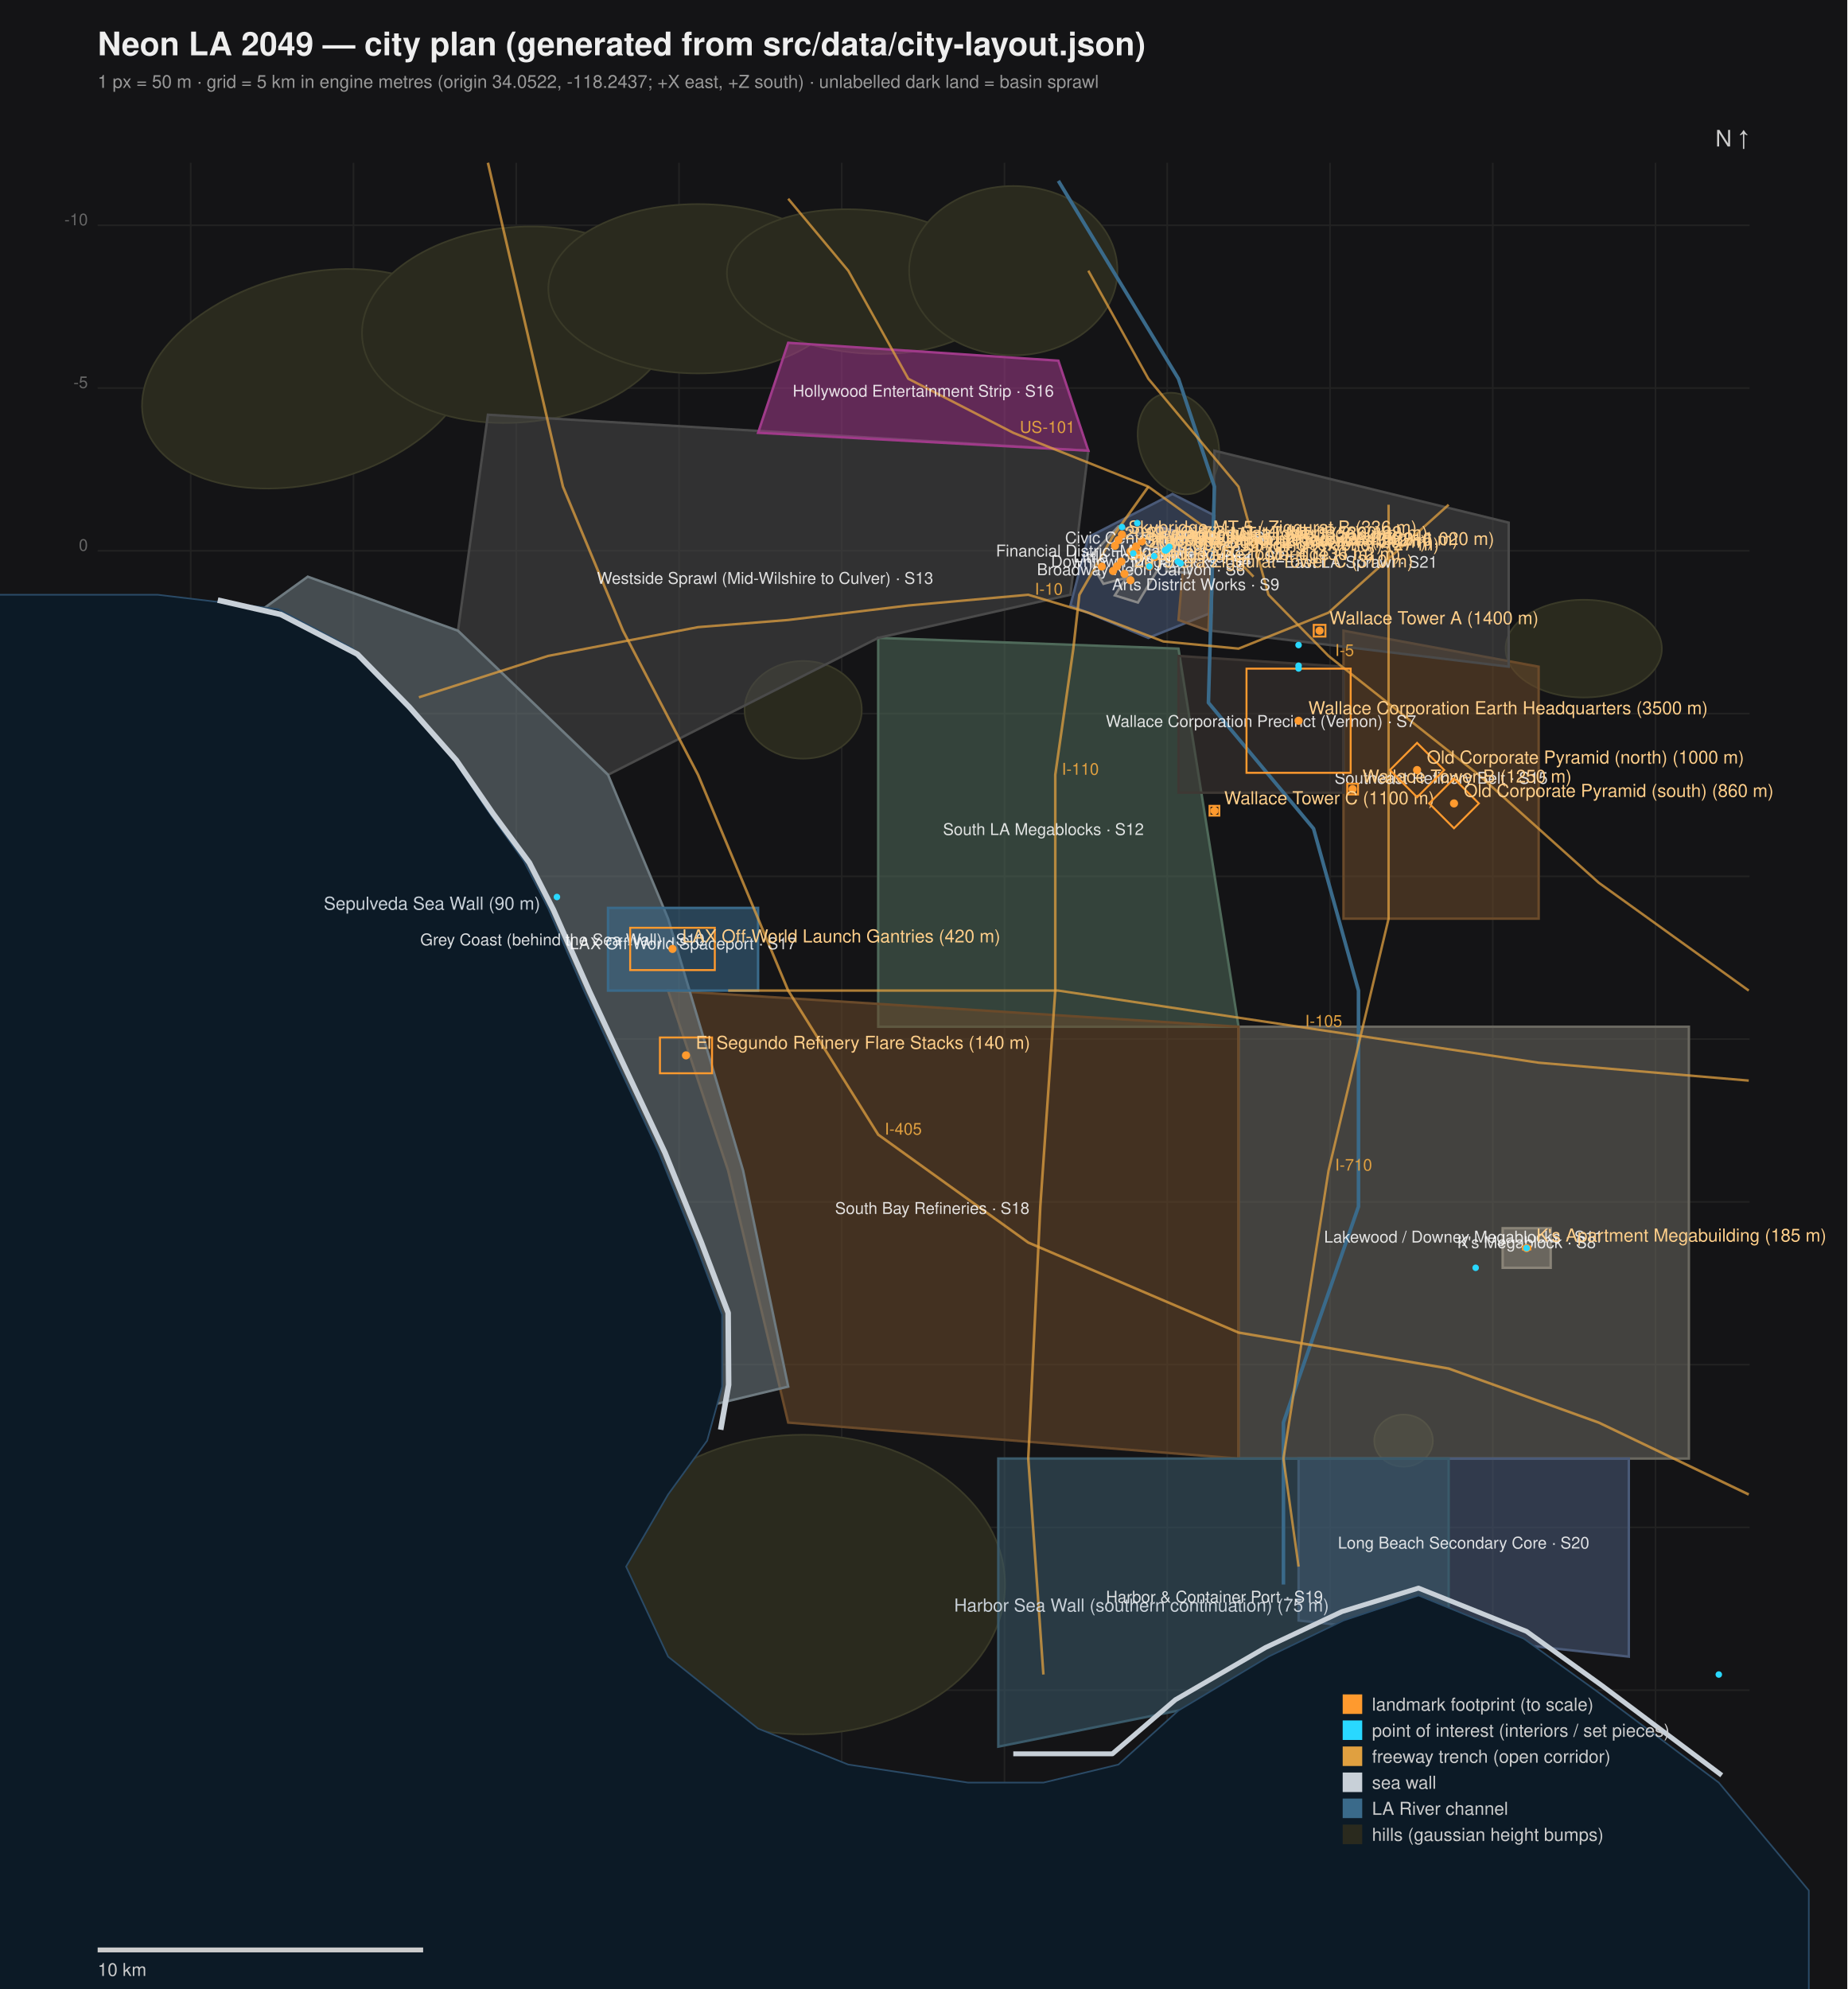
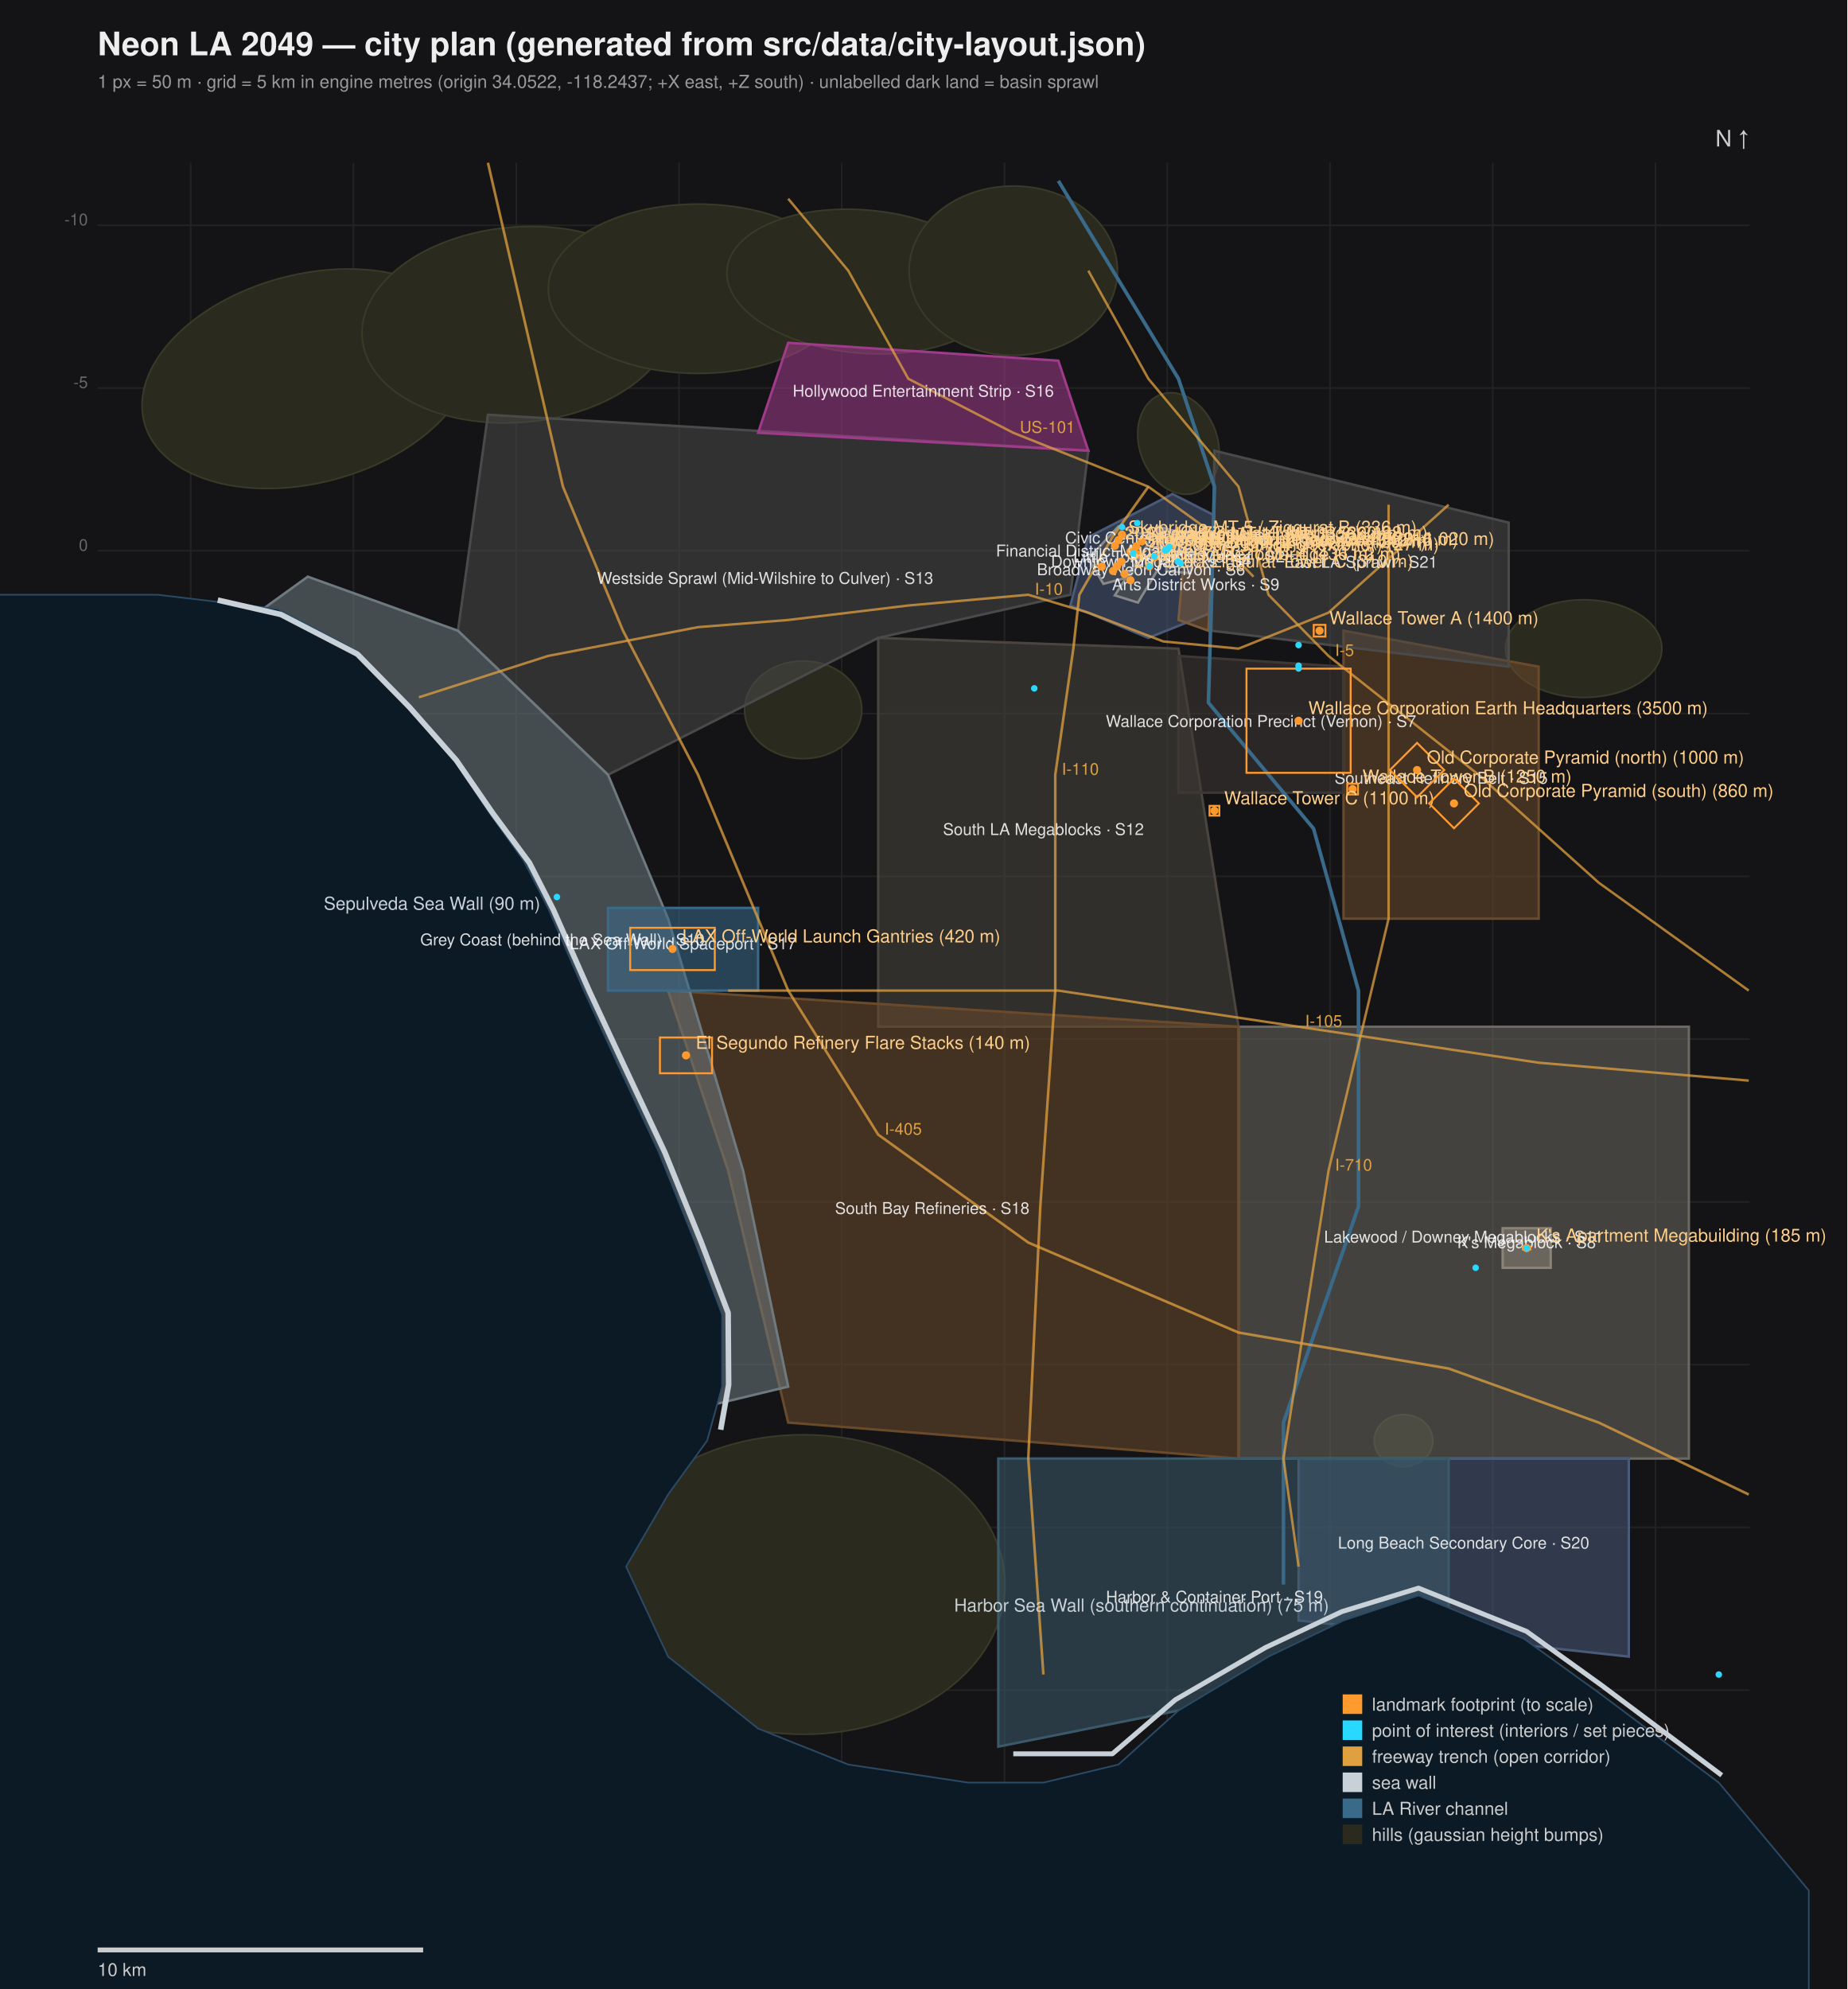
<svg xmlns="http://www.w3.org/2000/svg" width="1135" height="1222" viewBox="0 0 1135 1222" font-family="Helvetica, Arial, sans-serif">
  <rect width="1135" height="1222" fill="#141416" />
  <text x="60" y="34" fill="#eee" font-size="20" font-weight="bold">Neon LA 2049 — city plan (generated from src/data/city-layout.json)</text>
  <text x="60" y="54" fill="#999" font-size="11">1 px = 50 m · grid = 5 km in engine metres (origin 34.0522, -118.2437; +X east, +Z south) · unlabelled dark land = basin sprawl</text>
  <line x1="117.2" y1="100" x2="117.2" y2="1162" stroke="#222" stroke-width="1" />
  <text x="117.2" y="1176" fill="#666" font-size="10" text-anchor="middle">-30 km</text>
  <line x1="217.2" y1="100" x2="217.2" y2="1162" stroke="#222" stroke-width="1" />
  <text x="217.2" y="1176" fill="#666" font-size="10" text-anchor="middle">-25 km</text>
  <line x1="317.2" y1="100" x2="317.2" y2="1162" stroke="#222" stroke-width="1" />
  <text x="317.2" y="1176" fill="#666" font-size="10" text-anchor="middle">-20 km</text>
  <line x1="417.2" y1="100" x2="417.2" y2="1162" stroke="#222" stroke-width="1" />
  <text x="417.2" y="1176" fill="#666" font-size="10" text-anchor="middle">-15 km</text>
  <line x1="517.2" y1="100" x2="517.2" y2="1162" stroke="#222" stroke-width="1" />
  <text x="517.2" y="1176" fill="#666" font-size="10" text-anchor="middle">-10 km</text>
  <line x1="617.2" y1="100" x2="617.2" y2="1162" stroke="#222" stroke-width="1" />
  <text x="617.2" y="1176" fill="#666" font-size="10" text-anchor="middle">-5 km</text>
  <line x1="717.2" y1="100" x2="717.2" y2="1162" stroke="#222" stroke-width="1" />
  <text x="717.2" y="1176" fill="#666" font-size="10" text-anchor="middle">0 km</text>
  <line x1="817.2" y1="100" x2="817.2" y2="1162" stroke="#222" stroke-width="1" />
  <text x="817.2" y="1176" fill="#666" font-size="10" text-anchor="middle">5 km</text>
  <line x1="917.2" y1="100" x2="917.2" y2="1162" stroke="#222" stroke-width="1" />
  <text x="917.2" y="1176" fill="#666" font-size="10" text-anchor="middle">10 km</text>
  <line x1="1017.2" y1="100" x2="1017.2" y2="1162" stroke="#222" stroke-width="1" />
  <text x="1017.2" y="1176" fill="#666" font-size="10" text-anchor="middle">15 km</text>
  <line x1="60" y1="138.4" x2="1075" y2="138.4" stroke="#222" stroke-width="1" />
  <text x="54" y="138.4" fill="#666" font-size="10" text-anchor="end">-10</text>
  <line x1="60" y1="238.4" x2="1075" y2="238.4" stroke="#222" stroke-width="1" />
  <text x="54" y="238.4" fill="#666" font-size="10" text-anchor="end">-5</text>
  <line x1="60" y1="338.4" x2="1075" y2="338.4" stroke="#222" stroke-width="1" />
  <text x="54" y="338.4" fill="#666" font-size="10" text-anchor="end">0</text>
  <line x1="60" y1="438.4" x2="1075" y2="438.4" stroke="#222" stroke-width="1" />
  <text x="54" y="438.4" fill="#666" font-size="10" text-anchor="end">5</text>
  <line x1="60" y1="538.4" x2="1075" y2="538.4" stroke="#222" stroke-width="1" />
  <text x="54" y="538.4" fill="#666" font-size="10" text-anchor="end">10</text>
  <line x1="60" y1="638.4" x2="1075" y2="638.4" stroke="#222" stroke-width="1" />
  <text x="54" y="638.4" fill="#666" font-size="10" text-anchor="end">15</text>
  <line x1="60" y1="738.4" x2="1075" y2="738.4" stroke="#222" stroke-width="1" />
  <text x="54" y="738.4" fill="#666" font-size="10" text-anchor="end">20</text>
  <line x1="60" y1="838.4" x2="1075" y2="838.4" stroke="#222" stroke-width="1" />
  <text x="54" y="838.4" fill="#666" font-size="10" text-anchor="end">25</text>
  <line x1="60" y1="938.4" x2="1075" y2="938.4" stroke="#222" stroke-width="1" />
  <text x="54" y="938.4" fill="#666" font-size="10" text-anchor="end">30</text>
  <line x1="60" y1="1038.4" x2="1075" y2="1038.4" stroke="#222" stroke-width="1" />
  <text x="54" y="1038.4" fill="#666" font-size="10" text-anchor="end">35</text>
  <line x1="60" y1="1138.4" x2="1075" y2="1138.4" stroke="#222" stroke-width="1" />
  <text x="54" y="1138.4" fill="#666" font-size="10" text-anchor="end">40</text>
  <ellipse cx="189.1" cy="232.7" rx="104" ry="64" transform="rotate(-15 189.1 232.7)" fill="#2a2a1e" stroke="#3a3a28" />
  <ellipse cx="318.2" cy="199.5" rx="96" ry="60" transform="rotate(-5 318.2 199.5)" fill="#2a2a1e" stroke="#3a3a28" />
  <ellipse cx="428.9" cy="177.4" rx="92" ry="52" transform="rotate(0 428.9 177.4)" fill="#2a2a1e" stroke="#3a3a28" />
  <ellipse cx="530.4" cy="173.0" rx="84" ry="44" transform="rotate(5 530.4 173.0)" fill="#2a2a1e" stroke="#3a3a28" />
  <ellipse cx="622.6" cy="166.3" rx="64" ry="52" transform="rotate(0 622.6 166.3)" fill="#2a2a1e" stroke="#3a3a28" />
  <ellipse cx="724.1" cy="272.5" rx="24" ry="32" transform="rotate(-20 724.1 272.5)" fill="#2a2a1e" stroke="#3a3a28" />
  <ellipse cx="493.5" cy="436.1" rx="36" ry="30" transform="rotate(0 493.5 436.1)" fill="#2a2a1e" stroke="#3a3a28" />
  <ellipse cx="493.5" cy="973.5" rx="124" ry="92" transform="rotate(0 493.5 973.5)" fill="#2a2a1e" stroke="#3a3a28" />
  <ellipse cx="862.4" cy="885.1" rx="18" ry="16" transform="rotate(0 862.4 885.1)" fill="#2a2a1e" stroke="#3a3a28" />
  <ellipse cx="973.1" cy="398.5" rx="48" ry="30" transform="rotate(0 973.1 398.5)" fill="#2a2a1e" stroke="#3a3a28" />
  <path d="M825.5,387.5 L945.4,409.6 L945.4,564.4 L825.5,564.4 Z" fill="#6a4a2a" fill-opacity="0.55" stroke="#6a4a2a" stroke-width="1.5" />
-   <path d="M539.6,391.9 L724.1,398.5 L761.0,630.8 L539.6,630.8 Z" fill="#4f6a5a" fill-opacity="0.55" stroke="#4f6a5a" stroke-width="1.5" />
+   <path d="M539.6,391.9 L724.1,398.5 L761.0,630.8 L539.6,630.8 Z" fill="#4a463f" fill-opacity="0.55" stroke="#4a463f" stroke-width="1.5" />
  <path d="M761.0,630.8 L1037.7,630.8 L1037.7,896.1 L761.0,896.1 Z" fill="#6a6860" fill-opacity="0.55" stroke="#6a6860" stroke-width="1.5" />
  <path d="M299.8,254.8 L668.7,276.9 L657.7,365.4 L539.6,391.9 L373.6,476.0 L281.4,387.5 Z" fill="#4a4a4a" fill-opacity="0.55" stroke="#4a4a4a" stroke-width="1.5" />
  <path d="M410.5,608.6 L761.0,630.8 L761.0,896.1 L484.3,874.0 L447.4,719.2 Z" fill="#6a4a2a" fill-opacity="0.55" stroke="#6a4a2a" stroke-width="1.5" />
  <path d="M797.9,896.1 L1000.8,896.1 L1000.8,1017.8 L797.9,995.6 Z" fill="#4a5a78" fill-opacity="0.55" stroke="#4a5a78" stroke-width="1.5" />
  <path d="M746.2,276.9 L927.0,321.1 L927.0,409.6 L744.4,387.5 Z" fill="#4a4a4a" fill-opacity="0.55" stroke="#4a4a4a" stroke-width="1.5" />
  <path d="M720.4,303.5 L746.2,316.7 L744.4,376.4 L705.6,391.9 L657.7,372.0 L668.7,330.0 Z" fill="#4a5a78" fill-opacity="0.55" stroke="#4a5a78" stroke-width="1.5" />
  <path d="M724.1,403.0 L825.5,409.6 L825.5,487.0 L724.1,487.0 Z" fill="#3e3834" fill-opacity="0.55" stroke="#3e3834" stroke-width="1.5" />
  <path d="M484.3,210.6 L650.3,221.6 L668.7,276.9 L465.8,265.9 Z" fill="#a03a8a" fill-opacity="0.55" stroke="#a03a8a" stroke-width="1.5" />
  <path d="M189.1,354.3 L281.4,387.5 L373.6,476.0 L410.5,564.4 L456.6,719.2 L484.3,851.9 L438.2,863.0 L419.7,763.4 L373.6,652.9 L314.6,531.2 L244.5,431.7 L161.5,374.2 Z" fill="#6e7a80" fill-opacity="0.55" stroke="#6e7a80" stroke-width="1.5" />
  <path d="M613.4,896.1 L890.1,896.1 L890.1,1006.7 L724.1,1050.9 L613.4,1073.1 Z" fill="#3a5a6a" fill-opacity="0.55" stroke="#3a5a6a" stroke-width="1.5" />
  <path d="M687.2,323.4 L707.5,330.0 L694.6,354.3 L678.0,358.7 L668.7,343.3 Z" fill="#555" fill-opacity="0.55" stroke="#888" stroke-width="1.5" />
  <path d="M711.2,323.4 L727.8,327.8 L724.1,343.3 L711.2,341.1 Z" fill="#8c8c9c" fill-opacity="0.55" stroke="#8c8c9c" stroke-width="1.5" />
  <path d="M703.8,336.6 L716.7,341.1 L699.2,370.2 L685.0,365.8 Z" fill="#555" fill-opacity="0.55" stroke="#888" stroke-width="1.5" />
  <path d="M727.8,338.8 L744.4,343.3 L742.5,387.5 L724.1,380.9 Z" fill="#7a5a3a" fill-opacity="0.55" stroke="#7a5a3a" stroke-width="1.5" />
  <path d="M373.6,557.8 L465.8,557.8 L465.8,608.6 L373.6,608.6 Z" fill="#3a6a8a" fill-opacity="0.55" stroke="#3a6a8a" stroke-width="1.5" />
  <path d="M716.7,338.8 L733.3,339.9 L731.4,352.1 L716.7,351.0 Z" fill="#555" fill-opacity="0.55" stroke="#888" stroke-width="1.5" />
  <path d="M923.3,754.6 L952.8,754.6 L952.8,778.9 L923.3,778.9 Z" fill="#8a8478" fill-opacity="0.55" stroke="#8a8478" stroke-width="1.5" />
  <path d="M60.0,365.4 L96.9,365.4 L170.7,374.2 L216.8,398.5 L248.2,431.7 L277.7,464.9 L299.8,498.1 L321.9,529.0 L336.7,557.8 L358.8,608.6 L379.1,652.9 L404.9,708.2 L427.1,763.4 L443.7,807.7 L443.7,851.9 L434.5,885.1 L410.5,918.2 L384.7,962.5 L410.5,1017.8 L465.8,1062.0 L521.2,1084.1 L594.9,1095.2 L641.1,1095.2 L687.2,1084.1 L724.1,1050.9 L779.4,1017.8 L825.5,995.6 L871.6,980.2 L936.2,1006.7 L982.3,1039.9 L1056.1,1095.2 L1093.0,1139.4 L1111.4,1161.5 L1111.4,1338.4 L-124.5,1338.4 L-124.5,365.4 Z" fill="#0c1a26" stroke="#2a4a66" stroke-width="1" />
  <path d="M650.3,111.1 L724.1,232.7 L746.2,299.0 L744.4,365.4 L742.5,431.7 L807.1,509.1 L834.7,608.6 L834.7,741.3 L788.6,874.0 L788.6,973.5" fill="none" stroke="#3a6a8a" stroke-width="2.2" stroke-linejoin="round" />
  <path d="M257.4,428.4 L336.7,403.0 L428.9,385.3 L484.3,380.9 L558.1,372.0 L631.8,365.4 L668.7,376.4 L714.8,394.1 L761.0,398.5 L816.3,376.4 L890.1,310.1" fill="none" stroke="#e0a040" stroke-opacity="0.75" stroke-width="1.5" stroke-linejoin="round" />
  <text x="631.8" y="365.4" fill="#e0a040" font-size="10" dx="4">I-10</text>
  <path d="M705.6,299.0 L683.5,330.0 L663.2,365.4 L659.5,398.5 L648.4,476.0 L648.4,608.6 L639.2,741.3 L631.8,896.1 L641.1,1028.8" fill="none" stroke="#e0a040" stroke-opacity="0.75" stroke-width="1.6" stroke-linejoin="round" />
  <text x="648.4" y="476.0" fill="#e0a040" font-size="10" dx="4">I-110</text>
  <path d="M484.3,122.1 L521.2,166.3 L558.1,232.7 L622.6,265.9 L705.6,299.0 L742.5,325.6 L770.2,354.3" fill="none" stroke="#e0a040" stroke-opacity="0.75" stroke-width="1.5" stroke-linejoin="round" />
  <text x="622.6" y="265.9" fill="#e0a040" font-size="10" dx="4">US-101</text>
  <path d="M299.8,100.0 L345.9,299.0 L382.8,387.5 L428.9,476.0 L465.8,564.4 L484.3,608.6 L539.6,697.1 L631.8,763.4 L761.0,818.7 L890.1,840.8 L982.3,874.0 L1074.5,918.2" fill="none" stroke="#e0a040" stroke-opacity="0.75" stroke-width="1.6" stroke-linejoin="round" />
  <text x="539.6" y="697.1" fill="#e0a040" font-size="10" dx="4">I-405</text>
  <path d="M668.7,166.3 L705.6,232.7 L761.0,299.0 L779.4,365.4 L816.3,403.0 L908.5,476.0 L982.3,542.3 L1074.5,608.6" fill="none" stroke="#e0a040" stroke-opacity="0.75" stroke-width="1.5" stroke-linejoin="round" />
  <text x="816.3" y="403.0" fill="#e0a040" font-size="10" dx="4">I-5</text>
  <path d="M447.4,608.6 L650.3,608.6 L797.9,630.8 L945.4,652.9 L1074.5,663.9" fill="none" stroke="#e0a040" stroke-opacity="0.75" stroke-width="1.5" stroke-linejoin="round" />
  <text x="797.9" y="630.8" fill="#e0a040" font-size="10" dx="4">I-105</text>
  <path d="M853.2,310.1 L853.2,398.5 L853.2,564.4 L816.3,719.2 L788.6,896.1 L797.9,962.5" fill="none" stroke="#e0a040" stroke-opacity="0.75" stroke-width="1.5" stroke-linejoin="round" />
  <text x="816.3" y="719.2" fill="#e0a040" font-size="10" dx="4">I-710</text>
  <path d="M133.8,368.7 L172.5,377.5 L219.6,401.9 L251.5,434.4 L280.4,467.1 L302.9,499.8 L325.3,530.1 L340.0,558.9 L362.2,609.1 L382.8,653.3 L408.6,708.2 L430.8,763.0 L447.4,806.6 L447.7,850.8 L442.8,878.4" fill="none" stroke="#c8d0d8" stroke-width="3.4" stroke-linejoin="round" />
  <text x="340.0" y="558.9" fill="#c8d0d8" font-size="11" dx="-8" text-anchor="end">Sepulveda Sea Wall (90 m)</text>
  <path d="M622.6,1077.5 L683.5,1077.5 L722.2,1044.3 L777.6,1012.2 L824.6,990.1 L871.6,975.7 L938.0,1002.3 L984.2,1035.5 L1057.9,1090.7" fill="none" stroke="#c8d0d8" stroke-width="3" stroke-linejoin="round" />
  <text x="824.6" y="990.1" fill="#c8d0d8" font-size="11" dx="-8" text-anchor="end">Harbor Sea Wall (southern continuation) (75 m)</text>
  <text x="707.2" y="348.4" fill="#fff" fill-opacity="0.85" font-size="10" text-anchor="middle">Downtown Megablocks · S4</text>
  <text x="687.2" y="341.9" fill="#fff" fill-opacity="0.85" font-size="10" text-anchor="middle">Financial District Megatowers · S3</text>
  <text x="718.5" y="333.9" fill="#fff" fill-opacity="0.85" font-size="10" text-anchor="middle">Civic Center (LAPD HQ) · S5</text>
  <text x="724.5" y="345.5" fill="#fff" fill-opacity="0.85" font-size="10" text-anchor="middle">Little Tokyo Night Market · S2</text>
  <text x="701.1" y="353.4" fill="#fff" fill-opacity="0.85" font-size="10" text-anchor="middle">Broadway Neon Canyon · S6</text>
  <text x="734.7" y="362.6" fill="#fff" fill-opacity="0.85" font-size="10" text-anchor="middle">Arts District Works · S9</text>
  <text x="774.8" y="446.6" fill="#fff" fill-opacity="0.85" font-size="10" text-anchor="middle">Wallace Corporation Precinct (Vernon) · S7</text>
  <text x="885.5" y="481.5" fill="#fff" fill-opacity="0.85" font-size="10" text-anchor="middle">Southeast Refinery Belt · S15</text>
  <text x="641.1" y="513.0" fill="#fff" fill-opacity="0.85" font-size="10" text-anchor="middle">South LA Megablocks · S12</text>
  <text x="899.3" y="763.4" fill="#fff" fill-opacity="0.85" font-size="10" text-anchor="middle">Lakewood / Downey Megablocks · S11</text>
  <text x="938.0" y="766.8" fill="#fff" fill-opacity="0.85" font-size="10" text-anchor="middle">K's Megablock · S8</text>
  <text x="470.1" y="358.7" fill="#fff" fill-opacity="0.85" font-size="10" text-anchor="middle">Westside Sprawl (Mid-Wilshire to Culver) · S13</text>
  <text x="567.3" y="243.7" fill="#fff" fill-opacity="0.85" font-size="10" text-anchor="middle">Hollywood Entertainment Strip · S16</text>
  <text x="345.6" y="580.8" fill="#fff" fill-opacity="0.85" font-size="10" text-anchor="middle">Grey Coast (behind the Sea Wall) · S10</text>
  <text x="419.7" y="583.2" fill="#fff" fill-opacity="0.85" font-size="10" text-anchor="middle">LAX Off-World Spaceport · S17</text>
  <text x="572.8" y="745.8" fill="#fff" fill-opacity="0.85" font-size="10" text-anchor="middle">South Bay Refineries · S18</text>
  <text x="746.2" y="984.6" fill="#fff" fill-opacity="0.85" font-size="10" text-anchor="middle">Harbor &amp; Container Port · S19</text>
  <text x="899.3" y="951.4" fill="#fff" fill-opacity="0.85" font-size="10" text-anchor="middle">Long Beach Secondary Core · S20</text>
  <text x="836.1" y="348.8" fill="#fff" fill-opacity="0.85" font-size="10" text-anchor="middle">East LA Sprawl · S21</text>
  <rect x="765.9" y="410.8" width="64" height="64" transform="rotate(0 797.9 442.8)" fill="none" stroke="#ff9a2e" stroke-width="1.2" />
  <circle cx="797.9" cy="442.8" r="2.5" fill="#ff9a2e" />
  <text x="797.9" y="442.8" dx="6" dy="-4" fill="#ffcf8a" font-size="11">Wallace Corporation Earth Headquarters (3500 m)</text>
  <rect x="807.2" y="383.9" width="7.2" height="7.2" transform="rotate(0 810.8 387.5)" fill="none" stroke="#ff9a2e" stroke-width="1.2" />
  <circle cx="810.8" cy="387.5" r="2.5" fill="#ff9a2e" />
  <text x="810.8" y="387.5" dx="6" dy="-4" fill="#ffcf8a" font-size="11">Wallace Tower A (1400 m)</text>
  <rect x="827.8" y="481.5" width="6.6" height="6.6" transform="rotate(0 831.1 484.8)" fill="none" stroke="#ff9a2e" stroke-width="1.2" />
  <circle cx="831.1" cy="484.8" r="2.5" fill="#ff9a2e" />
  <text x="831.1" y="484.8" dx="6" dy="-4" fill="#ffcf8a" font-size="11">Wallace Tower B (1250 m)</text>
  <rect x="743.2" y="495.1" width="6" height="6" transform="rotate(0 746.2 498.1)" fill="none" stroke="#ff9a2e" stroke-width="1.2" />
  <circle cx="746.2" cy="498.1" r="2.5" fill="#ff9a2e" />
  <text x="746.2" y="498.1" dx="6" dy="-4" fill="#ffcf8a" font-size="11">Wallace Tower C (1100 m)</text>
  <rect x="858.9" y="461.3" width="23.6" height="23.6" transform="rotate(45 870.7 473.1)" fill="none" stroke="#ff9a2e" stroke-width="1.2" />
  <circle cx="870.7" cy="473.1" r="2.5" fill="#ff9a2e" />
  <text x="870.7" y="473.1" dx="6" dy="-4" fill="#ffcf8a" font-size="11">Old Corporate Pyramid (north) (1000 m)</text>
  <rect x="882.6" y="482.8" width="21.6" height="21.6" transform="rotate(45 893.4 493.6)" fill="none" stroke="#ff9a2e" stroke-width="1.2" />
  <circle cx="893.4" cy="493.6" r="2.5" fill="#ff9a2e" />
  <text x="893.4" y="493.6" dx="6" dy="-4" fill="#ffcf8a" font-size="11">Old Corporate Pyramid (south) (860 m)</text>
  <rect x="715.08" y="338.1" width="1.44" height="2" transform="rotate(38 715.8 339.1)" fill="none" stroke="#ff9a2e" stroke-width="1.2" />
  <circle cx="715.8" cy="339.1" r="2.5" fill="#ff9a2e" />
  <text x="715.8" y="339.1" dx="6" dy="-4" fill="#ffcf8a" font-size="11">LAPD Headquarters (2049) (216 m)</text>
  <rect x="718.65" y="334.65" width="0.9" height="0.9" transform="rotate(38 719.1 335.1)" fill="none" stroke="#ff9a2e" stroke-width="1.2" />
  <circle cx="719.1" cy="335.1" r="2.5" fill="#ff9a2e" />
  <text x="719.1" y="335.1" dx="6" dy="-4" fill="#ffcf8a" font-size="11">Old City Hall (heritage) (138 m)</text>
  <rect x="709.42" y="341.72" width="0.76" height="0.96" transform="rotate(38 709.8 342.2)" fill="none" stroke="#ff9a2e" stroke-width="1.2" />
  <circle cx="709.8" cy="342.2" r="2.5" fill="#ff9a2e" />
  <text x="709.8" y="342.2" dx="6" dy="-4" fill="#ffcf8a" font-size="11">Bradbury Building (exterior) (27 m)</text>
  <rect x="706.036" y="347.964" width="0.328" height="0.072" transform="rotate(38 706.2 348.0)" fill="none" stroke="#ff9a2e" stroke-width="1.2" />
  <circle cx="706.2" cy="348.0" r="2.5" fill="#ff9a2e" />
  <text x="706.2" y="348.0" dx="6" dy="-4" fill="#ffcf8a" font-size="11">Veil House footbridge (11.2 m)</text>
  <rect x="693.1" y="337.84" width="3" height="1.92" transform="rotate(38 694.6 338.8)" fill="none" stroke="#ff9a2e" stroke-width="1.2" />
  <circle cx="694.6" cy="338.8" r="2.5" fill="#ff9a2e" />
  <text x="694.6" y="338.8" dx="6" dy="-4" fill="#ffcf8a" font-size="11">Financial District megatowers (520–1,020 m)</text>
  <rect x="687.9" y="343.9" width="2.2" height="2.2" transform="rotate(38 689.0 345.0)" fill="none" stroke="#ff9a2e" stroke-width="1.2" />
  <circle cx="689.0" cy="345.0" r="2.5" fill="#ff9a2e" />
  <rect x="700.3" y="331.3" width="2.6" height="2.6" transform="rotate(38 701.6 332.6)" fill="none" stroke="#ff9a2e" stroke-width="1.2" />
  <circle cx="701.6" cy="332.6" r="2.5" fill="#ff9a2e" />
  <rect x="682.7" y="349.6" width="2.4" height="2.4" transform="rotate(38 683.9 350.8)" fill="none" stroke="#ff9a2e" stroke-width="1.2" />
  <circle cx="683.9" cy="350.8" r="2.5" fill="#ff9a2e" />
  <rect x="687.7" y="327.6" width="3.4" height="1.6" transform="rotate(38 689.4 328.4)" fill="none" stroke="#ff9a2e" stroke-width="1.2" />
  <circle cx="689.4" cy="328.4" r="2.5" fill="#ff9a2e" />
  <rect x="693.6" y="355.8" width="2" height="1.4" transform="rotate(38 694.6 356.5)" fill="none" stroke="#ff9a2e" stroke-width="1.2" />
  <circle cx="694.6" cy="356.5" r="2.5" fill="#ff9a2e" />
  <rect x="675.8" y="347.4" width="2.4" height="1.4" transform="rotate(38 677.0 348.1)" fill="none" stroke="#ff9a2e" stroke-width="1.2" />
  <circle cx="677.0" cy="348.1" r="2.5" fill="#ff9a2e" />
  <rect x="699.04" y="339.98" width="1.32" height="1.24" transform="rotate(38 699.7 340.6)" fill="none" stroke="#ff9a2e" stroke-width="1.2" />
  <circle cx="699.7" cy="340.6" r="2.5" fill="#ff9a2e" />
  <text x="699.7" y="340.6" dx="6" dy="-4" fill="#ffcf8a" font-size="11">2019-era Ziggurat Tower A (420 m)</text>
  <rect x="684.48" y="334.72" width="1.24" height="1.16" transform="rotate(38 685.1 335.3)" fill="none" stroke="#ff9a2e" stroke-width="1.2" />
  <circle cx="685.1" cy="335.3" r="2.5" fill="#ff9a2e" />
  <text x="685.1" y="335.3" dx="6" dy="-4" fill="#ffcf8a" font-size="11">2019-era Ziggurat Tower B (360 m)</text>
  <rect x="690.32" y="352.02" width="1.16" height="1.16" transform="rotate(38 690.9 352.6)" fill="none" stroke="#ff9a2e" stroke-width="1.2" />
  <circle cx="690.9" cy="352.6" r="2.5" fill="#ff9a2e" />
  <text x="690.9" y="352.6" dx="6" dy="-4" fill="#ffcf8a" font-size="11">2019-era Ziggurat Tower C (310 m)</text>
  <rect x="696.88" y="339.58" width="0.44" height="0.24" transform="rotate(38 697.1 339.7)" fill="none" stroke="#ff9a2e" stroke-width="1.2" />
  <circle cx="697.1" cy="339.7" r="2.5" fill="#ff9a2e" />
  <text x="697.1" y="339.7" dx="6" dy="-4" fill="#ffcf8a" font-size="11">Skybridge MT-1 / Ziggurat A (342 m)</text>
  <rect x="686.14" y="347.76" width="0.52" height="0.28" transform="rotate(38 686.4 347.9)" fill="none" stroke="#ff9a2e" stroke-width="1.2" />
  <circle cx="686.4" cy="347.9" r="2.5" fill="#ff9a2e" />
  <text x="686.4" y="347.9" dx="6" dy="-4" fill="#ffcf8a" font-size="11">Skybridge MT-2 / MT-4 (436 m)</text>
  <rect x="686.98" y="331.68" width="0.44" height="0.24" transform="rotate(38 687.2 331.8)" fill="none" stroke="#ff9a2e" stroke-width="1.2" />
  <circle cx="687.2" cy="331.8" r="2.5" fill="#ff9a2e" />
  <text x="687.2" y="331.8" dx="6" dy="-4" fill="#ffcf8a" font-size="11">Skybridge MT-5 / Ziggurat B (336 m)</text>
  <rect x="697.82" y="335.54" width="0.56" height="0.32" transform="rotate(38 698.1 335.7)" fill="none" stroke="#ff9a2e" stroke-width="1.2" />
  <circle cx="698.1" cy="335.7" r="2.5" fill="#ff9a2e" />
  <text x="698.1" y="335.7" dx="6" dy="-4" fill="#ffcf8a" font-size="11">Skybridge MT-1 / MT-3 (560 m)</text>
  <rect x="935.7" y="765.95" width="4.6" height="1.7" transform="rotate(0 938.0 766.8)" fill="none" stroke="#ff9a2e" stroke-width="1.2" />
  <circle cx="938.0" cy="766.8" r="2.5" fill="#ff9a2e" />
  <text x="938.0" y="766.8" dx="6" dy="-4" fill="#ffcf8a" font-size="11">K's Apartment Megabuilding (185 m)</text>
  <rect x="387.2" y="570" width="52" height="26" transform="rotate(0 413.2 583.0)" fill="none" stroke="#ff9a2e" stroke-width="1.2" />
  <circle cx="413.2" cy="583.0" r="2.5" fill="#ff9a2e" />
  <text x="413.2" y="583.0" dx="6" dy="-4" fill="#ffcf8a" font-size="11">LAX Off-World Launch Gantries (420 m)</text>
  <rect x="405.5" y="637.4" width="32" height="22" transform="rotate(0 421.5 648.4)" fill="none" stroke="#ff9a2e" stroke-width="1.2" />
  <circle cx="421.5" cy="648.4" r="2.5" fill="#ff9a2e" />
  <text x="421.5" y="648.4" dx="6" dy="-4" fill="#ffcf8a" font-size="11">El Segundo Refinery Flare Stacks (140 m)</text>
  <circle cx="723.7" cy="345.0" r="2" fill="#29d8ff" />
  <circle cx="725.5" cy="346.1" r="2" fill="#29d8ff" />
  <circle cx="706.2" cy="348.0" r="2" fill="#29d8ff" />
  <circle cx="709.2" cy="341.7" r="2" fill="#29d8ff" />
  <circle cx="938.0" cy="766.8" r="2" fill="#29d8ff" />
  <circle cx="906.7" cy="778.9" r="2" fill="#29d8ff" />
+   <circle cx="635.5" cy="422.9" r="2" fill="#29d8ff" />
  <circle cx="797.9" cy="396.3" r="2" fill="#29d8ff" />
  <circle cx="797.9" cy="409.0" r="2" fill="#29d8ff" />
  <circle cx="797.9" cy="410.7" r="2" fill="#29d8ff" />
  <circle cx="342.2" cy="551.1" r="2" fill="#29d8ff" />
  <circle cx="698.8" cy="321.4" r="2" fill="#29d8ff" />
  <circle cx="717.1" cy="337.6" r="2" fill="#29d8ff" />
  <circle cx="716.4" cy="338.2" r="2" fill="#29d8ff" />
  <circle cx="715.8" cy="338.1" r="2" fill="#29d8ff" />
  <circle cx="718.5" cy="336.0" r="2" fill="#29d8ff" />
  <circle cx="717.4" cy="337.1" r="2" fill="#29d8ff" />
  <circle cx="696.3" cy="340.0" r="2" fill="#29d8ff" />
  <circle cx="689.4" cy="323.8" r="2" fill="#29d8ff" />
  <circle cx="1056.1" cy="1028.8" r="2" fill="#29d8ff" />
  <rect x="825" y="1041" width="12" height="12" fill="#ff9a2e" />
  <text x="843" y="1051" fill="#ccc" font-size="11">landmark footprint (to scale)</text>
  <rect x="825" y="1057" width="12" height="12" fill="#29d8ff" />
  <text x="843" y="1067" fill="#ccc" font-size="11">point of interest (interiors / set pieces)</text>
  <rect x="825" y="1073" width="12" height="12" fill="#e0a040" />
  <text x="843" y="1083" fill="#ccc" font-size="11">freeway trench (open corridor)</text>
  <rect x="825" y="1089" width="12" height="12" fill="#c8d0d8" />
  <text x="843" y="1099" fill="#ccc" font-size="11">sea wall</text>
  <rect x="825" y="1105" width="12" height="12" fill="#3a6a8a" />
  <text x="843" y="1115" fill="#ccc" font-size="11">LA River channel</text>
  <rect x="825" y="1121" width="12" height="12" fill="#2a2a1e" />
  <text x="843" y="1131" fill="#ccc" font-size="11">hills (gaussian height bumps)</text>
  <line x1="60" y1="1198" x2="260" y2="1198" stroke="#ccc" stroke-width="3" />
  <text x="60" y="1214" fill="#ccc" font-size="11">10 km</text>
  <text x="1075" y="90" fill="#ccc" font-size="14" text-anchor="end">N ↑</text>
</svg>
